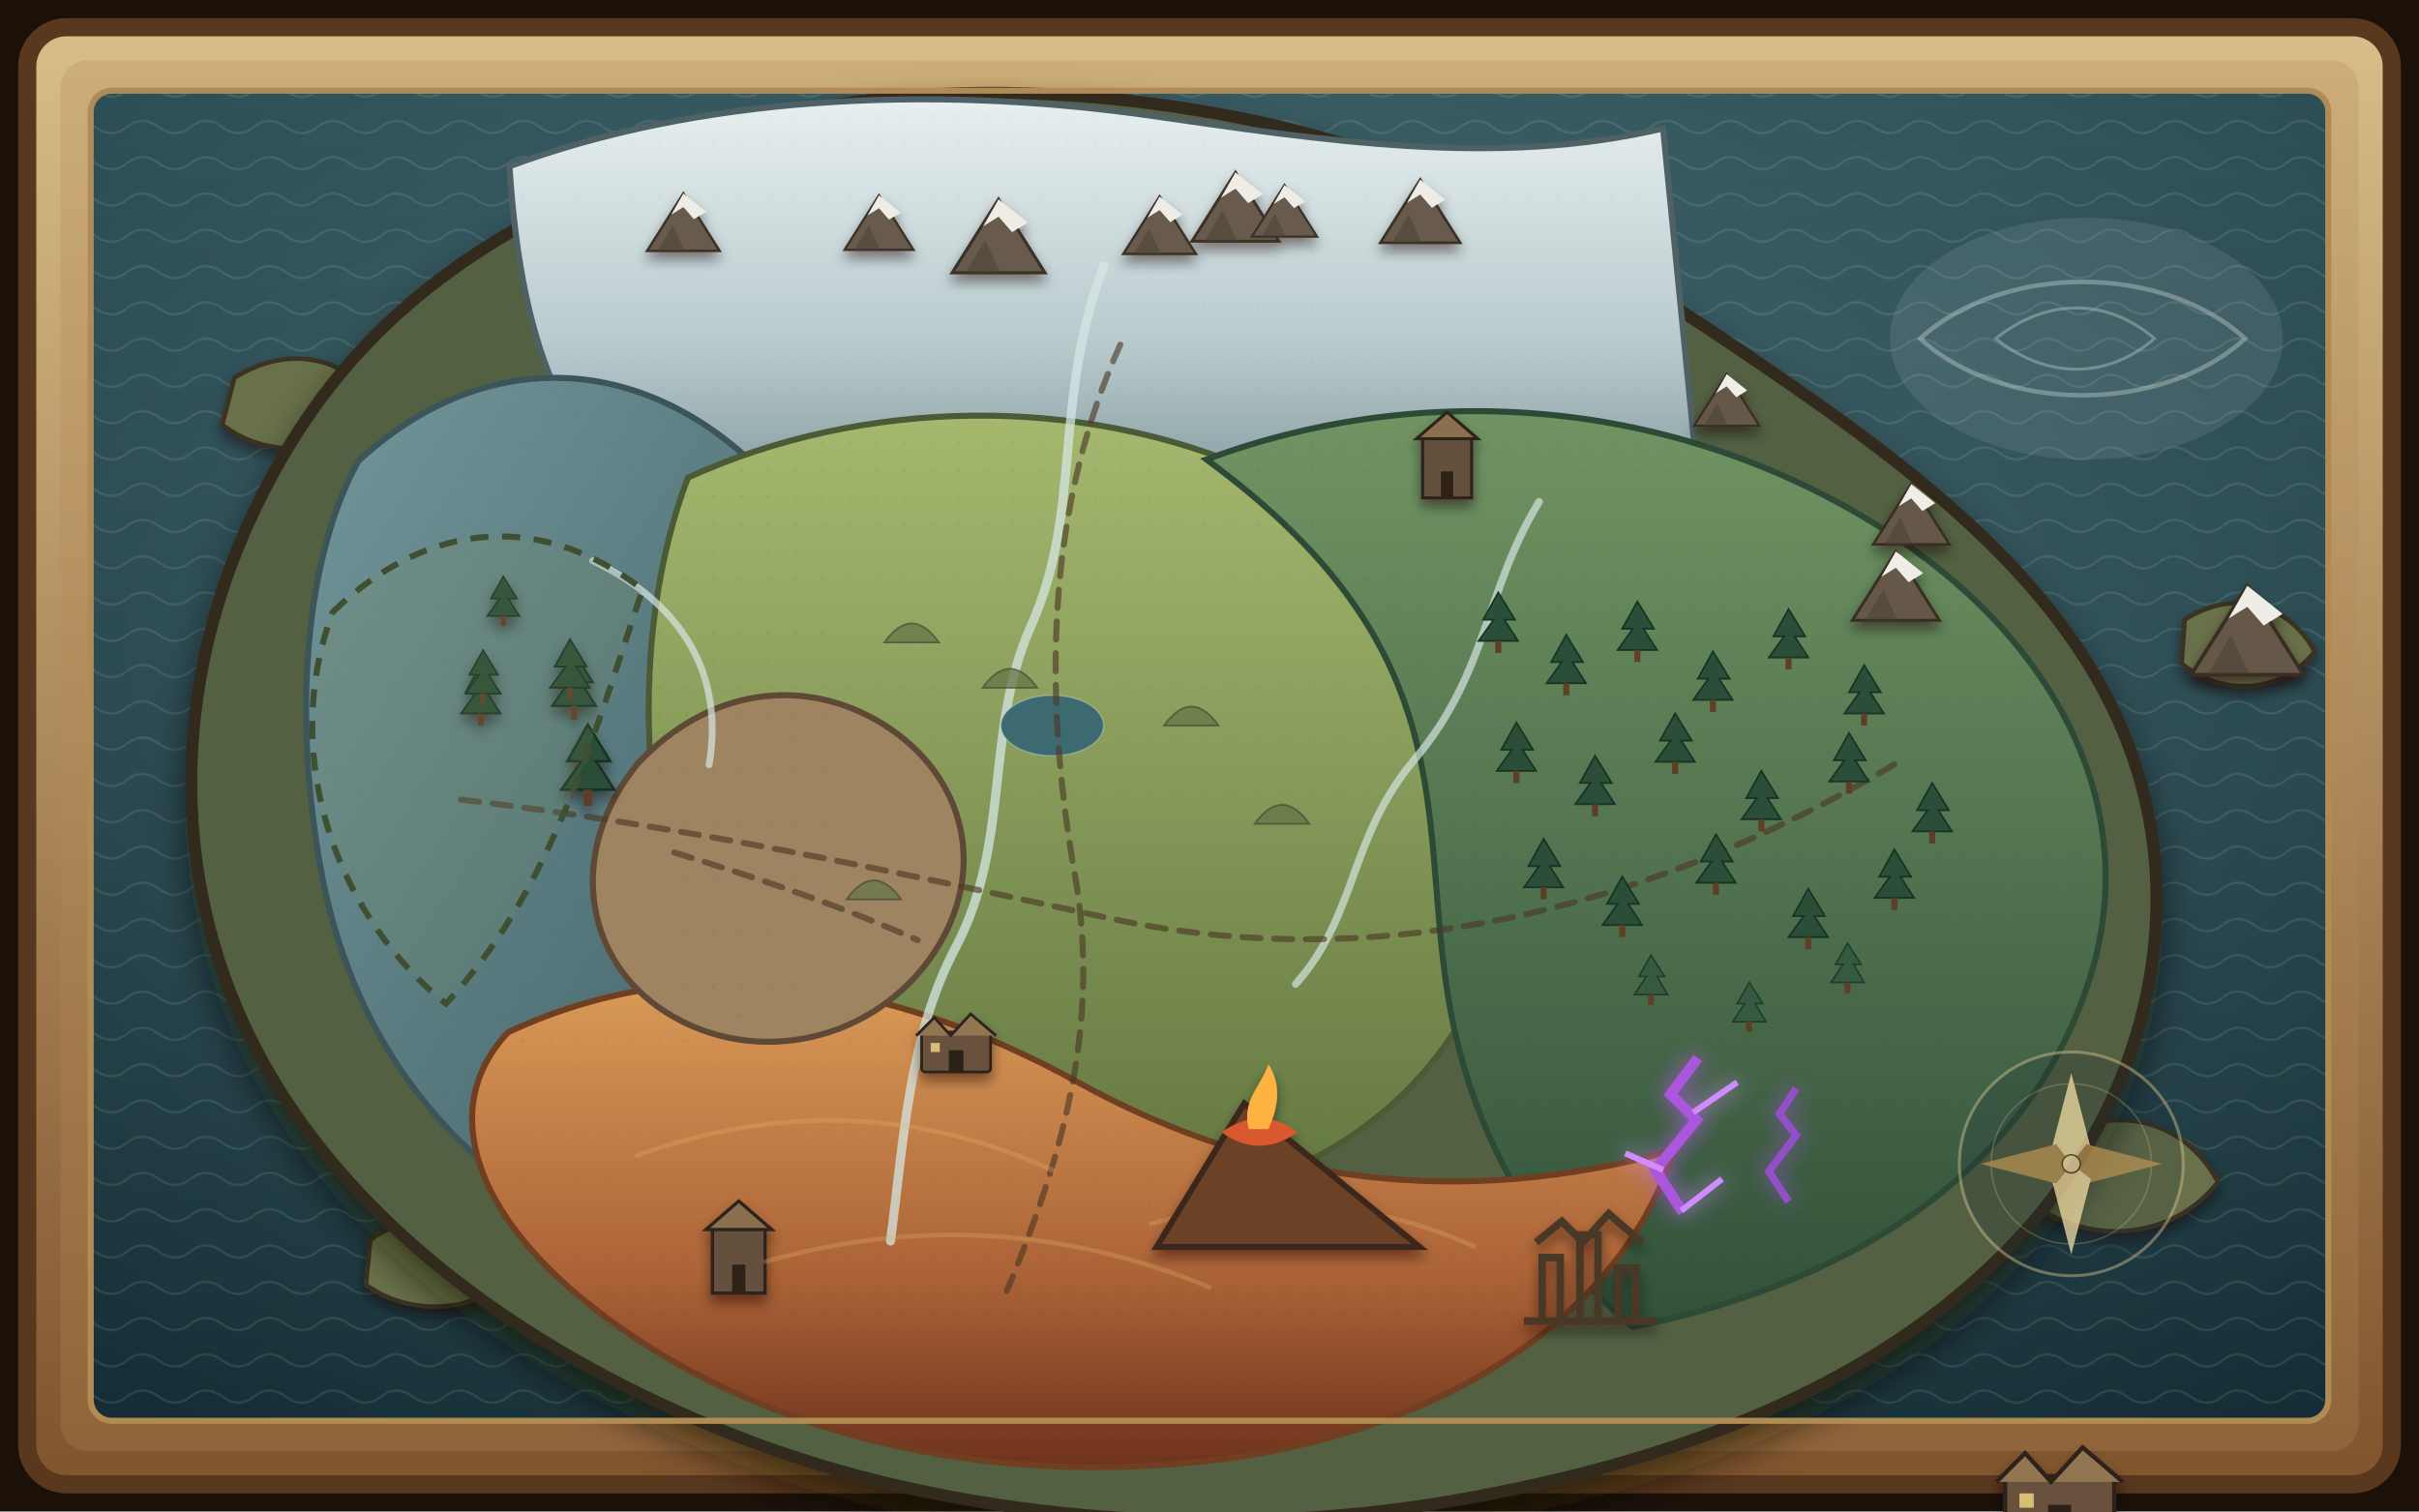
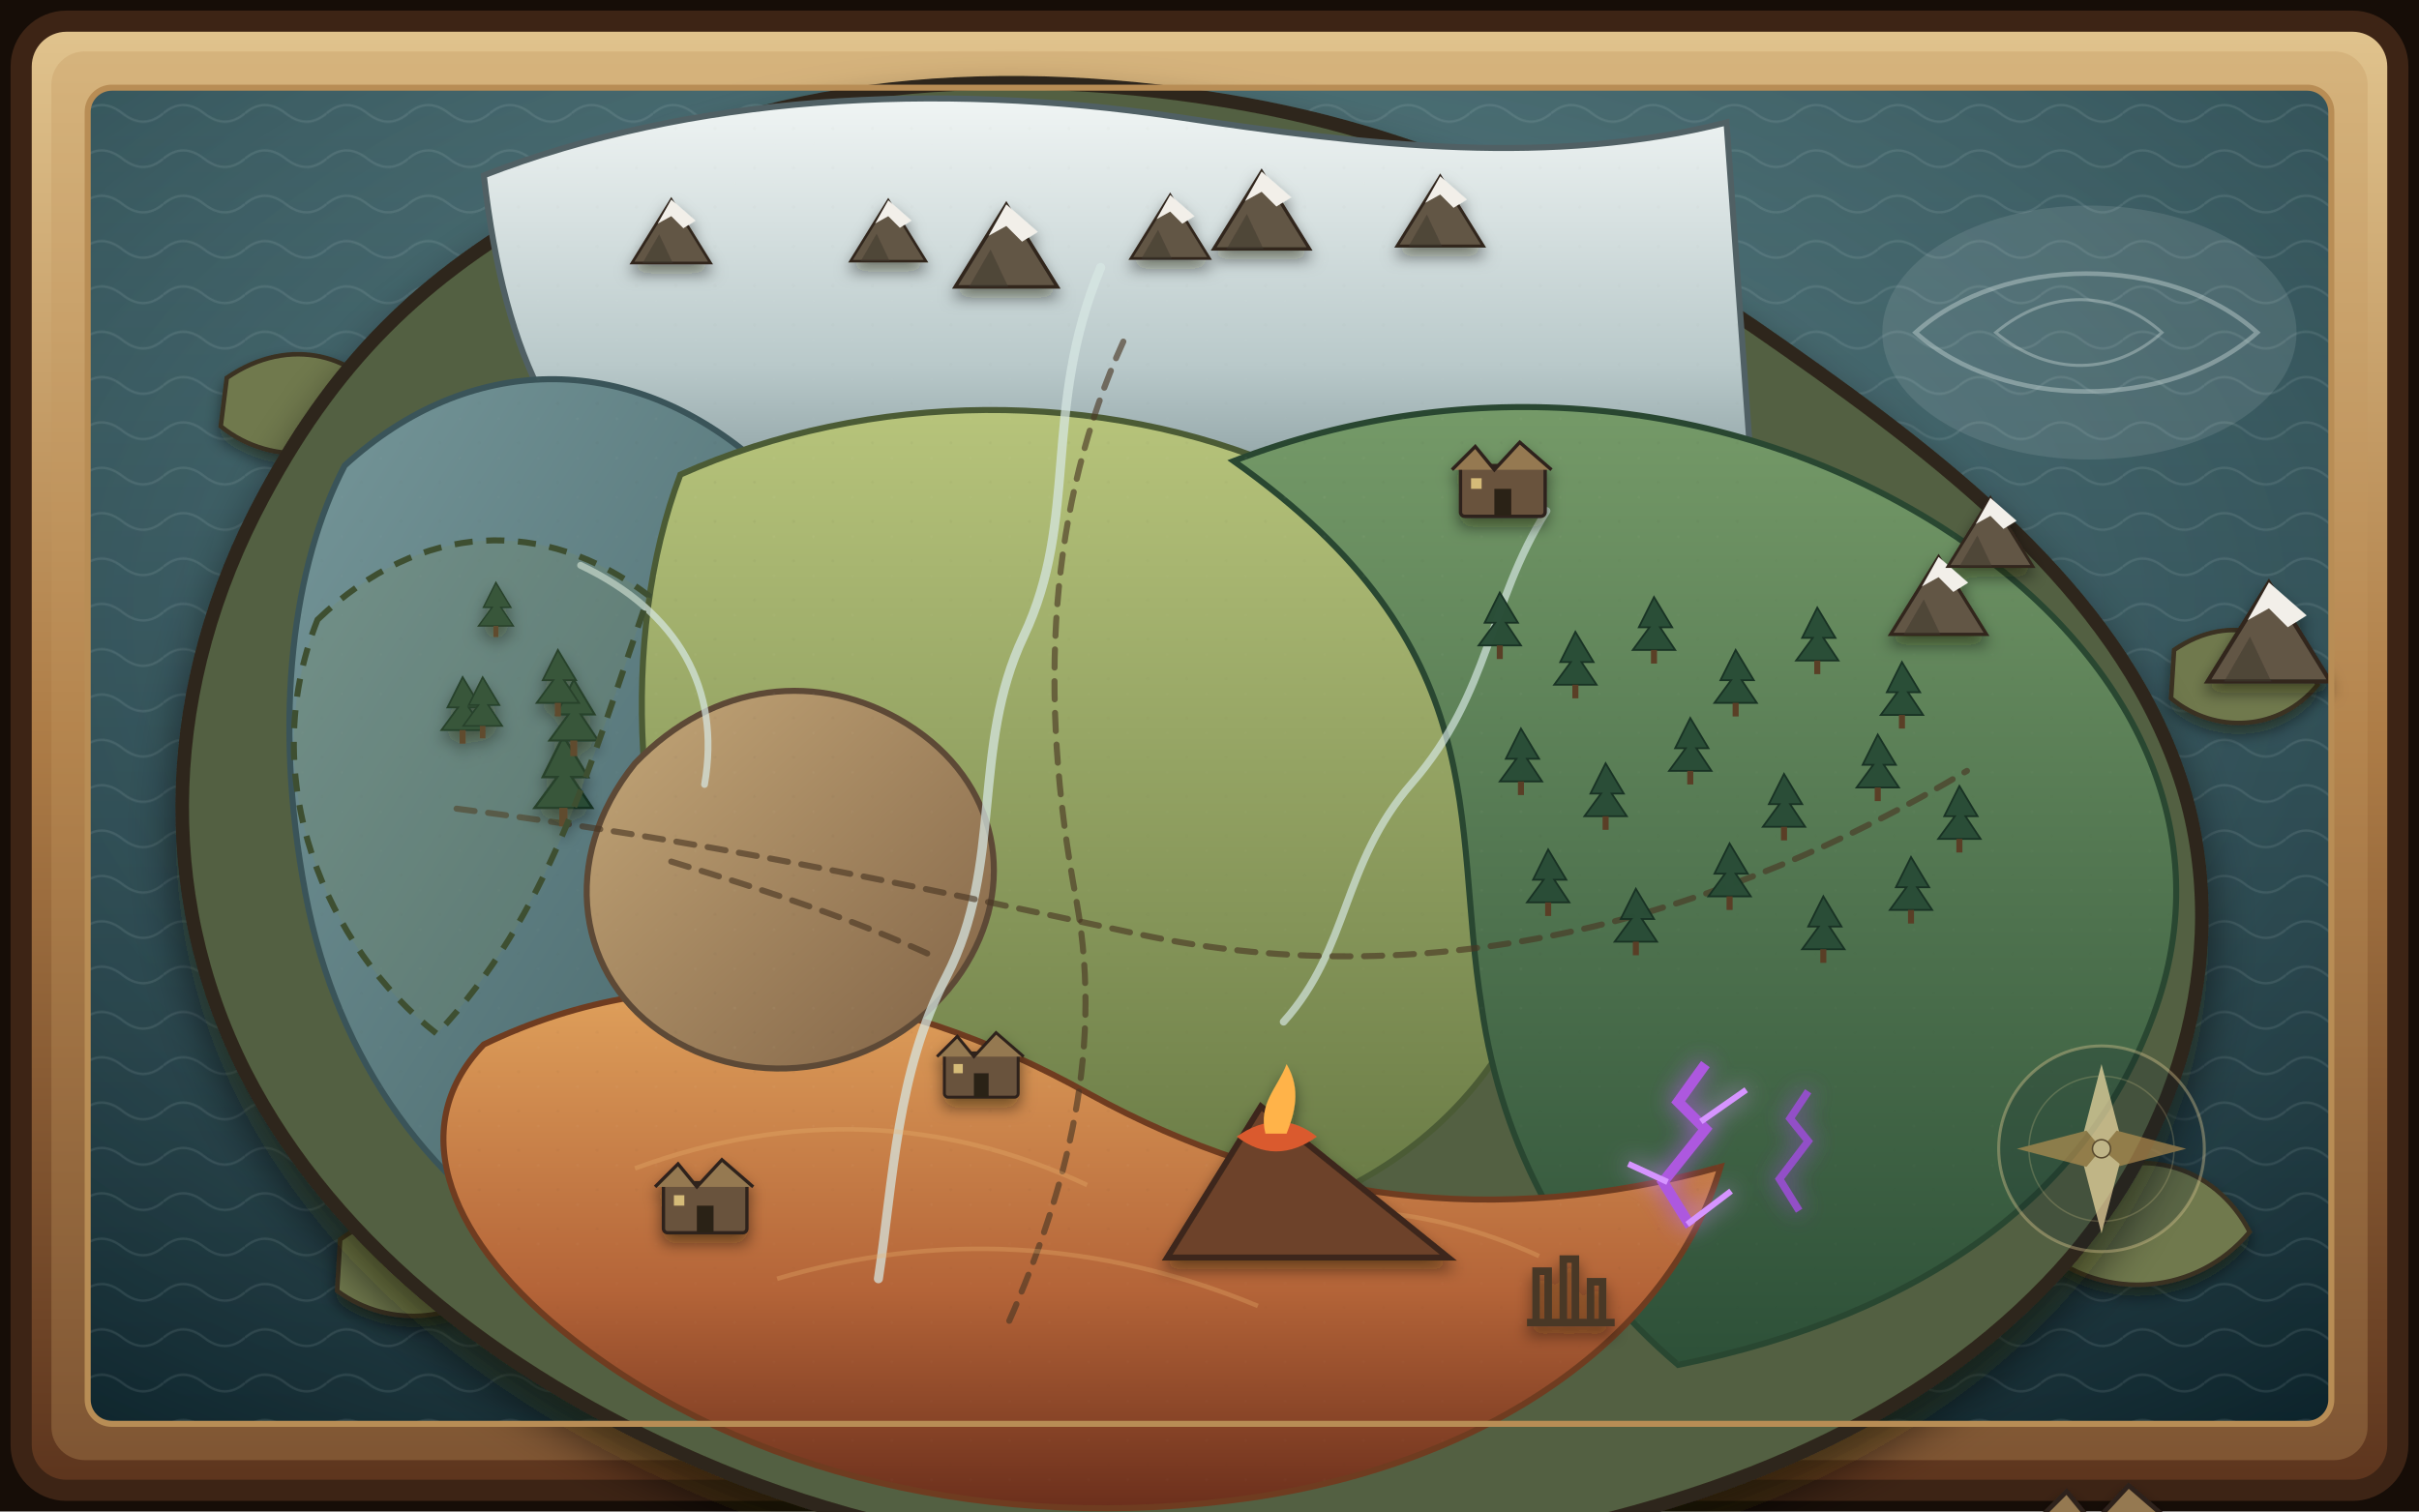
<svg xmlns="http://www.w3.org/2000/svg" viewBox="0 0 1600 1000" role="img" aria-labelledby="title desc">
  <defs>
-     <linearGradient id="sea" x1="0" y1="0" x2="0" y2="1">
-       <stop stop-color="#335a64" />
-       <stop offset="1" stop-color="#18343c" />
-     </linearGradient>
-     <radialGradient id="seaLight" cx="50%" cy="42%" r="75%">
-       <stop stop-color="#87a8a5" stop-opacity=".18" />
-       <stop offset="1" stop-color="#0d2027" stop-opacity=".35" />
+     <linearGradient id="ocean" x1="0" y1="0" x2="0" y2="1">
+       <stop stop-color="#3f6870" />
+       <stop offset=".52" stop-color="#244852" />
+       <stop offset="1" stop-color="#122d36" />
+     </linearGradient>
+     <radialGradient id="oceanGlow" cx="48%" cy="40%" r="78%">
+       <stop stop-color="#b8d4cf" stop-opacity=".18" />
+       <stop offset="1" stop-color="#07191f" stop-opacity=".48" />
    </radialGradient>
+     <linearGradient id="frame" x1="0" y1="0" x2="0" y2="1">
+       <stop stop-color="#e1c48e" />
+       <stop offset=".48" stop-color="#ae7d47" />
+       <stop offset="1" stop-color="#5c341d" />
+     </linearGradient>
    <linearGradient id="snow" x1="0" y1="0" x2="0" y2="1">
-       <stop stop-color="#e7eff0" />
-       <stop offset=".55" stop-color="#b8c9cc" />
-       <stop offset="1" stop-color="#718b90" />
-     </linearGradient>
-     <linearGradient id="valdor" x1="0" y1="0" x2="1" y2="1">
-       <stop stop-color="#73969a" />
-       <stop offset="1" stop-color="#3f6065" />
-     </linearGradient>
-     <linearGradient id="aurelia" x1="0" y1="0" x2="0" y2="1">
-       <stop stop-color="#a5b86e" />
-       <stop offset="1" stop-color="#627641" />
-     </linearGradient>
-     <linearGradient id="eldoria" x1="0" y1="0" x2="0" y2="1">
-       <stop stop-color="#719463" />
-       <stop offset="1" stop-color="#31513a" />
-     </linearGradient>
-     <linearGradient id="ashkara" x1="0" y1="0" x2="0" y2="1">
-       <stop stop-color="#d99a57" />
-       <stop offset=".6" stop-color="#ac6337" />
-       <stop offset="1" stop-color="#6e321c" />
-     </linearGradient>
-     <linearGradient id="parchment" x1="0" y1="0" x2="0" y2="1">
-       <stop stop-color="#d7bd87" />
-       <stop offset="1" stop-color="#81552e" />
-     </linearGradient>
-     <pattern id="waves" width="42" height="24" patternUnits="userSpaceOnUse">
-       <path d="M0 12Q10 4 21 12T42 12" fill="none" stroke="#dce9e5" stroke-opacity=".12" stroke-width="1.4" />
+       <stop stop-color="#f0f5f4" />
+       <stop offset=".58" stop-color="#b9c9ca" />
+       <stop offset="1" stop-color="#71868a" />
+     </linearGradient>
+     <linearGradient id="west" x1="0" y1="0" x2="1" y2="1">
+       <stop stop-color="#76979a" />
+       <stop offset="1" stop-color="#405f63" />
+     </linearGradient>
+     <linearGradient id="central" x1="0" y1="0" x2="0" y2="1">
+       <stop stop-color="#b7c47b" />
+       <stop offset="1" stop-color="#657743" />
+     </linearGradient>
+     <linearGradient id="east" x1="0" y1="0" x2="0" y2="1">
+       <stop stop-color="#759a68" />
+       <stop offset="1" stop-color="#2d5038" />
+     </linearGradient>
+     <linearGradient id="south" x1="0" y1="0" x2="0" y2="1">
+       <stop stop-color="#dfa05b" />
+       <stop offset=".58" stop-color="#b46438" />
+       <stop offset="1" stop-color="#6b2f1c" />
+     </linearGradient>
+     <linearGradient id="freecity" x1="0" y1="0" x2="1" y2="1">
+       <stop stop-color="#c5a879" />
+       <stop offset="1" stop-color="#806245" />
+     </linearGradient>
+     <pattern id="waves" width="54" height="30" patternUnits="userSpaceOnUse">
+       <path d="M0 15Q13 4 27 15T54 15" fill="none" stroke="#d9ebe7" stroke-opacity=".11" stroke-width="1.6" />
    </pattern>
-     <pattern id="terrainDots" width="18" height="18" patternUnits="userSpaceOnUse">
-       <circle cx="4" cy="5" r="1.2" fill="#20170f" opacity=".09" />
-       <circle cx="14" cy="12" r=".8" fill="#fff7dc" opacity=".08" />
+     <pattern id="grain" width="26" height="26" patternUnits="userSpaceOnUse">
+       <circle cx="5" cy="7" r="1" fill="#2a2117" opacity=".08" />
+       <circle cx="18" cy="17" r=".9" fill="#fff7df" opacity=".08" />
    </pattern>
-     <filter id="landShadow" x="-25%" y="-25%" width="150%" height="150%">
-       <feDropShadow dx="0" dy="14" stdDeviation="12" flood-color="#120b06" flood-opacity=".56" />
+     <filter id="landShadow" x="-30%" y="-30%" width="160%" height="160%">
+       <feDropShadow dx="0" dy="18" stdDeviation="15" flood-color="#100905" flood-opacity=".58" />
    </filter>
-     <filter id="symbolShadow" x="-50%" y="-50%" width="200%" height="200%">
-       <feDropShadow dx="0" dy="5" stdDeviation="4" flood-color="#160d07" flood-opacity=".48" />
+     <filter id="softShadow" x="-50%" y="-50%" width="200%" height="200%">
+       <feDropShadow dx="0" dy="6" stdDeviation="5" flood-color="#140b06" flood-opacity=".5" />
    </filter>
    <filter id="fractureGlow" x="-100%" y="-100%" width="300%" height="300%">
-       <feGaussianBlur stdDeviation="7" result="b" />
+       <feGaussianBlur stdDeviation="8" result="b" />
      <feMerge>
        <feMergeNode in="b" />
        <feMergeNode in="SourceGraphic" />
      </feMerge>
    </filter>
    <g id="mountain">
-       <path d="M0 38L24 0l24 38z" fill="#665948" stroke="#372d24" stroke-width="1.6" />
-       <path d="M24 0l-8 14 8-5 7 8 8-5z" fill="#f0ede6" />
-       <path d="M7 38l10-17 8 17z" fill="#463d32" opacity=".5" />
-     </g>
-     <g id="hill">
-       <path d="M0 25Q18 0 36 25z" fill="#667548" stroke="#3f4b31" stroke-width="1.2" />
+       <path d="M0 42L26 0l26 42z" fill="#625645" stroke="#30271f" stroke-width="1.8" />
+       <path d="M26 0l-9 16 9-5 8 8 8-5z" fill="#f2efe9" />
+       <path d="M7 42l11-19 9 19z" fill="#40372e" opacity=".52" />
    </g>
    <g id="tree">
-       <path d="M13 0L3 18h7L0 32h26l-9-14h7z" fill="#294e37" stroke="#173224" stroke-width="1.2" />
-       <rect x="11" y="32" width="4" height="8" fill="#5d3e25" />
-     </g>
-     <g id="pine">
-       <path d="M12 0L4 14h5L1 26h22l-7-12h5z" fill="#365941" stroke="#203b2c" stroke-width="1.1" />
-       <rect x="10" y="26" width="4" height="7" fill="#5b4028" />
+       <path d="M14 0L4 20h7L0 35h28l-10-15h8z" fill="#294c36" stroke="#173123" stroke-width="1.2" />
+       <rect x="12" y="35" width="4" height="9" fill="#5a3d25" />
    </g>
    <g id="city">
-       <rect x="3" y="14" width="38" height="22" rx="2" fill="#67513e" stroke="#2f231b" stroke-width="1.5" />
-       <path d="M0 16L10 6l9 10 11-12 14 12" fill="#927651" stroke="#2f231b" stroke-width="1.5" />
-       <rect x="18" y="24" width="8" height="12" fill="#2b2119" />
-       <rect x="8" y="20" width="5" height="5" fill="#d8bd77" />
-     </g>
-     <g id="tower">
-       <rect x="7" y="12" width="24" height="30" fill="#65503e" stroke="#2f231b" stroke-width="1.5" />
-       <path d="M4 13L19 0l15 13z" fill="#8b704e" stroke="#2f231b" stroke-width="1.5" />
-       <rect x="16" y="29" width="6" height="13" fill="#2d2118" />
+       <rect x="4" y="15" width="40" height="24" rx="2" fill="#69523e" stroke="#2f231b" stroke-width="1.6" />
+       <path d="M0 17L11 6l9 11 12-13 15 13" fill="#957951" stroke="#2f231b" stroke-width="1.6" />
+       <rect x="20" y="26" width="8" height="13" fill="#2c2119" />
+       <rect x="9" y="21" width="5" height="5" fill="#d5bb78" />
+     </g>
+     <g id="ruin">
+       <path d="M0 42V8h8v34m10 0V0h8v42m10 0V15h8v27" fill="none" stroke="#493728" stroke-width="5" />
+       <path d="M-6 42h58" stroke="#493728" stroke-width="5" />
    </g>
  </defs>
-   <rect width="1600" height="1000" fill="#1c1109" />
-   <rect x="18" y="18" width="1564" height="964" rx="26" fill="url(#parchment)" stroke="#59381e" stroke-width="12" />
-   <rect x="40" y="40" width="1520" height="920" rx="18" fill="#b48955" opacity=".28" />
-   <rect x="60" y="60" width="1480" height="880" rx="14" fill="url(#sea)" />
-   <rect x="60" y="60" width="1480" height="880" rx="14" fill="url(#seaLight)" />
-   <rect x="60" y="60" width="1480" height="880" rx="14" fill="url(#waves)" />
-   <g fill="#677149" stroke="#3b3122" stroke-width="3" filter="url(#symbolShadow)">
-     <path d="M155 250c38-24 76-12 96 18-20 33-72 38-104 13z" />
-     <path d="M1445 410c34-22 70-9 86 21-22 28-61 30-88 8z" />
-     <path d="M1348 760c50-35 98-18 119 22-30 39-87 43-126 12z" />
-     <path d="M245 820c43-28 83-15 99 19-24 29-70 34-102 11z" />
-   </g>
-   <path d="M390 126c118-72 283-77 430-48 128 25 226 83 327 151 111 75 222 154 263 270 39 110 6 232-73 318-87 95-216 146-360 173-157 30-334 18-477-35-132-49-257-132-323-247-67-117-66-256-5-378 50-101 121-158 218-204z" fill="#536143" stroke="#32291d" stroke-width="8" filter="url(#landShadow)" />
-   <path id="region-vinterhold" data-region="vinterhold" d="M337 110c124-46 276-54 420-34 119 17 233 35 343 9l27 273c-125 15-231-3-347-11-134-10-236 28-331-8-70-27-104-101-112-229z" fill="url(#snow)" stroke="#506165" stroke-width="4" />
-   <path id="region-valdor" data-region="valdor" d="M237 305c78-72 176-73 254-5 73 64 86 157 52 254-37 106-83 201-165 255-88-47-147-129-166-235-20-113-7-211 25-269z" fill="url(#valdor)" stroke="#3c555a" stroke-width="4" />
-   <path id="region-aurelia" data-region="aurelia" d="M455 316c116-53 260-55 375-4 109 48 183 151 169 266-14 116-100 200-226 219-129 20-248-31-302-135-49-95-56-241-16-346z" fill="url(#aurelia)" stroke="#4b5b35" stroke-width="4" />
-   <path id="region-eldoria" data-region="eldoria" d="M798 304c145-54 311-40 446 45 113 71 175 183 138 299-39 122-149 199-302 230-68-57-110-136-123-224-18-119 10-226-159-350z" fill="url(#eldoria)" stroke="#2c4a35" stroke-width="4" />
-   <path id="region-ashkara" data-region="ashkara" d="M336 683c119-56 250-37 377 33 121 67 253 84 394 45-32 105-146 184-296 204-160 21-314-17-420-101-75-59-103-130-55-181z" fill="url(#ashkara)" stroke="#703e21" stroke-width="4" />
-   <path id="city-elysium" data-region="elysium" d="M422 505c47-50 110-58 162-26 56 35 69 98 34 151-39 59-118 77-177 40-56-35-66-108-19-165z" fill="#9f8461" stroke="#5e4936" stroke-width="4" />
-   <g opacity=".2">
-     <path d="M337 110c124-46 276-54 420-34 119 17 233 35 343 9l27 273c-125 15-231-3-347-11-134-10-236 28-331-8-70-27-104-101-112-229z" fill="url(#terrainDots)" />
-     <path d="M237 305c78-72 176-73 254-5 73 64 86 157 52 254-37 106-83 201-165 255-88-47-147-129-166-235-20-113-7-211 25-269z" fill="url(#terrainDots)" />
-     <path d="M455 316c116-53 260-55 375-4 109 48 183 151 169 266-14 116-100 200-226 219-129 20-248-31-302-135-49-95-56-241-16-346z" fill="url(#terrainDots)" />
-     <path d="M798 304c145-54 311-40 446 45 113 71 175 183 138 299-39 122-149 199-302 230-68-57-110-136-123-224-18-119 10-226-159-350z" fill="url(#terrainDots)" />
-     <path d="M336 683c119-56 250-37 377 33 121 67 253 84 394 45-32 105-146 184-296 204-160 21-314-17-420-101-75-59-103-130-55-181z" fill="url(#terrainDots)" />
-   </g>
-   <g fill="none" stroke="#d6e7e4" stroke-linecap="round">
-     <path d="M730 176c-34 91-14 162-48 238-31 69-13 143-50 213-31 59-34 126-43 194" stroke-width="6" stroke-opacity=".74" />
-     <path d="M1018 332c-36 59-34 113-82 170-44 52-38 103-79 149" stroke-width="5" stroke-opacity=".68" />
-     <path d="M392 371c61 29 87 77 77 135" stroke-width="4.5" stroke-opacity=".7" />
-   </g>
-   <ellipse cx="696" cy="480" rx="34" ry="20" fill="#3d6970" stroke="#c8deda" stroke-opacity=".38" />
-   <g fill="none" stroke="#4b3826" stroke-opacity=".62" stroke-width="4" stroke-dasharray="12 9" stroke-linecap="round">
-     <path d="M741 228c-46 102-53 221-30 351 18 102-11 193-45 275" />
-     <path d="M305 529c150 18 284 47 431 79 188 40 369-14 520-104" />
-     <path d="M446 564c65 20 114 37 161 58" />
-   </g>
-   <g filter="url(#symbolShadow)" opacity=".98">
-     <use href="#mountain" x="428" y="128" />
-     <use href="#mountain" x="492" y="103" transform="scale(1.28)" />
-     <use href="#mountain" x="588" y="136" transform="scale(.95)" />
-     <use href="#mountain" x="657" y="95" transform="scale(1.2)" />
-     <use href="#mountain" x="743" y="130" />
-     <use href="#mountain" x="830" y="108" transform="scale(1.1)" />
-     <use href="#mountain" x="920" y="136" transform="scale(.9)" />
-   </g>
-   <g id="neutral-colossus-range" data-neutral="cordilheira-colossos" filter="url(#symbolShadow)">
-     <use href="#mountain" x="935" y="250" transform="scale(1.55)" />
-     <use href="#mountain" x="1021" y="304" transform="scale(1.2)" />
-     <use href="#mountain" x="1086" y="242" transform="scale(1.62)" />
-     <use href="#mountain" x="1180" y="305" transform="scale(1.05)" />
-     <use href="#mountain" x="1245" y="275" transform="scale(.9)" />
-   </g>
-   <g opacity=".75">
-     <use href="#hill" x="585" y="400" />
-     <use href="#hill" x="650" y="430" />
-     <use href="#hill" x="770" y="455" />
-     <use href="#hill" x="830" y="520" />
-     <use href="#hill" x="560" y="570" />
-   </g>
-   <g id="neutral-ancient-forest" data-neutral="floresta-antiga" filter="url(#symbolShadow)">
-     <use href="#tree" x="275" y="355" transform="scale(1.35)" />
-     <use href="#tree" x="326" y="385" transform="scale(1.12)" />
-     <use href="#tree" x="305" y="440" />
-     <use href="#tree" x="364" y="423" />
-     <use href="#tree" x="342" y="478" transform="scale(.9)" />
-     <use href="#tree" x="393" y="465" transform="scale(.82)" />
+   <rect width="1600" height="1000" fill="#160d07" />
+   <rect x="14" y="14" width="1572" height="972" rx="30" fill="url(#frame)" stroke="#3d2415" stroke-width="14" />
+   <rect x="34" y="34" width="1532" height="932" rx="22" fill="#c3975f" opacity=".32" />
+   <rect x="58" y="58" width="1484" height="884" rx="16" fill="url(#ocean)" />
+   <rect x="58" y="58" width="1484" height="884" rx="16" fill="url(#oceanGlow)" />
+   <rect x="58" y="58" width="1484" height="884" rx="16" fill="url(#waves)" />
+   <g fill="#70794e" stroke="#3a3122" stroke-width="3" filter="url(#softShadow)">
+     <path d="M150 250c42-29 88-15 108 20-24 35-78 40-112 12z" />
+     <path d="M1438 430c38-26 78-11 95 23-25 31-68 33-97 9z" />
+     <path d="M1360 790c53-39 106-18 128 25-35 42-95 46-136 13z" />
+     <path d="M225 820c47-34 93-16 111 22-28 33-78 38-113 12z" />
+   </g>
+   <path d="M378 128c121-77 291-87 446-59 143 26 251 87 356 161 117 82 226 169 264 291 34 112-4 239-90 328-94 98-232 151-383 175-166 26-350 9-496-52-135-56-253-145-313-263-60-119-54-257 12-380 52-97 112-151 204-201z" fill="#536142" stroke="#2f281c" stroke-width="9" filter="url(#landShadow)" />
+   <path id="region-vinterhold" data-region="vinterhold" d="M320 116c136-53 300-62 456-39 132 20 251 33 366 4l20 280c-130 18-246-1-366-9-142-9-253 30-351-9-74-30-111-104-125-227z" fill="url(#snow)" stroke="#506064" stroke-width="4" />
+   <path id="region-valdor" data-region="valdor" d="M228 308c82-75 187-76 271-4 78 67 90 164 55 268-39 115-88 211-174 266-94-48-157-136-178-247-22-117-8-218 26-283z" fill="url(#west)" stroke="#3a5459" stroke-width="4" />
+   <path id="region-aurelia" data-region="aurelia" d="M450 314c125-56 279-57 402-3 117 51 194 160 178 280-16 121-109 207-240 226-139 20-265-35-321-145-50-99-60-250-19-358z" fill="url(#central)" stroke="#4b5b35" stroke-width="4" />
+   <path id="region-eldoria" data-region="eldoria" d="M816 305c153-59 327-45 467 43 120 76 184 192 145 313-42 129-157 209-318 242-72-61-117-144-130-237-20-124 11-237-164-361z" fill="url(#east)" stroke="#294731" stroke-width="4" />
+   <path id="region-ashkara" data-region="ashkara" d="M320 691c126-61 267-42 401 33 129 71 269 89 417 48-33 112-153 196-311 219-170 24-335-16-448-105-81-63-113-139-59-195z" fill="url(#south)" stroke="#6f3c20" stroke-width="4" />
+   <path id="city-elysium" data-region="elysium" d="M420 505c52-54 122-62 180-26 61 38 74 107 36 164-43 64-130 83-194 43-61-38-73-118-22-181z" fill="url(#freecity)" stroke="#5d4936" stroke-width="4" />
+   <g opacity=".2" fill="url(#grain)">
+     <path d="M320 116c136-53 300-62 456-39 132 20 251 33 366 4l20 280c-130 18-246-1-366-9-142-9-253 30-351-9-74-30-111-104-125-227z" />
+     <path d="M228 308c82-75 187-76 271-4 78 67 90 164 55 268-39 115-88 211-174 266-94-48-157-136-178-247-22-117-8-218 26-283z" />
+     <path d="M450 314c125-56 279-57 402-3 117 51 194 160 178 280-16 121-109 207-240 226-139 20-265-35-321-145-50-99-60-250-19-358z" />
+     <path d="M816 305c153-59 327-45 467 43 120 76 184 192 145 313-42 129-157 209-318 242-72-61-117-144-130-237-20-124 11-237-164-361z" />
+     <path d="M320 691c126-61 267-42 401 33 129 71 269 89 417 48-33 112-153 196-311 219-170 24-335-16-448-105-81-63-113-139-59-195z" />
+   </g>
+   <g fill="none" stroke="#d7e8e4" stroke-linecap="round">
+     <path d="M728 177c-39 94-14 166-51 244-35 74-13 151-51 225-33 63-35 134-45 200" stroke-width="6" stroke-opacity=".72" />
+     <path d="M1023 338c-39 62-37 120-89 180-47 54-41 109-85 158" stroke-width="5" stroke-opacity=".67" />
+     <path d="M384 374c65 31 93 82 82 145" stroke-width="4.5" stroke-opacity=".7" />
+   </g>
+   <g fill="none" stroke="#493624" stroke-opacity=".63" stroke-width="4" stroke-dasharray="12 9" stroke-linecap="round">
+     <path d="M743 226c-49 108-57 232-31 370 19 105-10 201-48 286" />
+     <path d="M302 535c157 20 298 50 451 83 199 43 389-13 548-108" />
+     <path d="M444 570c69 21 122 39 172 62" />
+   </g>
+   <g filter="url(#softShadow)">
+     <use href="#mountain" x="418" y="132" />
+     <use href="#mountain" x="486" y="104" transform="scale(1.3)" />
+     <use href="#mountain" x="586" y="138" transform="scale(.96)" />
+     <use href="#mountain" x="658" y="93" transform="scale(1.22)" />
+     <use href="#mountain" x="748" y="129" />
+     <use href="#mountain" x="840" y="106" transform="scale(1.1)" />
+     <use href="#mountain" x="936" y="247" transform="scale(1.56)" />
+     <use href="#mountain" x="1025" y="302" transform="scale(1.22)" />
+     <use href="#mountain" x="1094" y="240" transform="scale(1.66)" />
+     <use href="#mountain" x="1193" y="305" transform="scale(1.08)" />
+   </g>
+   <g id="neutral-ancient-forest" data-neutral="floresta-antiga" filter="url(#softShadow)">
+     <use href="#tree" x="260" y="358" transform="scale(1.36)" />
+     <use href="#tree" x="316" y="391" transform="scale(1.15)" />
+     <use href="#tree" x="292" y="448" />
+     <use href="#tree" x="355" y="430" />
+     <use href="#tree" x="333" y="487" transform="scale(.92)" />
+     <use href="#tree" x="386" y="470" transform="scale(.82)" />
  </g>
  <g id="eldoria-forest" opacity=".98">
    <use href="#tree" x="978" y="392" />
-     <use href="#tree" x="1023" y="420" />
-     <use href="#tree" x="1070" y="398" />
-     <use href="#tree" x="1120" y="431" />
-     <use href="#tree" x="1170" y="403" />
-     <use href="#tree" x="1220" y="440" />
-     <use href="#tree" x="990" y="478" />
-     <use href="#tree" x="1042" y="500" />
-     <use href="#tree" x="1095" y="472" />
-     <use href="#tree" x="1152" y="510" />
-     <use href="#tree" x="1210" y="485" />
-     <use href="#tree" x="1265" y="518" />
-     <use href="#tree" x="1008" y="555" />
-     <use href="#tree" x="1060" y="580" />
-     <use href="#tree" x="1122" y="552" />
-     <use href="#tree" x="1183" y="588" />
-     <use href="#tree" x="1240" y="562" />
-     <use href="#pine" x="1080" y="632" />
-     <use href="#pine" x="1145" y="650" />
-     <use href="#pine" x="1210" y="624" />
-   </g>
-   <g filter="url(#symbolShadow)">
-     <use href="#city" x="695" y="500" transform="scale(1.9)" />
-     <use href="#tower" x="318" y="548" transform="scale(1.45)" />
-     <use href="#city" x="1110" y="525" transform="scale(1.45)" />
-     <use href="#tower" x="690" y="202" transform="scale(1.35)" />
-     <use href="#city" x="677" y="827" transform="scale(1.5)" />
-     <use href="#city" x="505" y="555" transform="scale(1.2)" />
-   </g>
-   <g fill="none" stroke="#e6b36e" stroke-opacity=".28" stroke-width="3">
-     <path d="M420 765c95-35 190-31 278 10" />
-     <path d="M505 835c98-28 197-24 296 17" />
-     <path d="M760 810c78-21 147-16 216 15" />
-   </g>
-   <g transform="translate(765 730)" filter="url(#symbolShadow)">
-     <path d="M0 95L58 0l116 95z" fill="#6c4228" stroke="#3e281c" stroke-width="4" />
-     <path d="M43 19c17-12 35-12 50 0-16 12-34 12-50 0z" fill="#d9582d" />
-     <path d="M61 17c-5-19 8-28 13-43 10 16 5 31 0 43" fill="#ffb143" />
-   </g>
+     <use href="#tree" x="1028" y="418" />
+     <use href="#tree" x="1080" y="395" />
+     <use href="#tree" x="1134" y="430" />
+     <use href="#tree" x="1188" y="402" />
+     <use href="#tree" x="1244" y="438" />
+     <use href="#tree" x="992" y="482" />
+     <use href="#tree" x="1048" y="505" />
+     <use href="#tree" x="1104" y="475" />
+     <use href="#tree" x="1166" y="512" />
+     <use href="#tree" x="1228" y="486" />
+     <use href="#tree" x="1282" y="520" />
+     <use href="#tree" x="1010" y="562" />
+     <use href="#tree" x="1068" y="588" />
+     <use href="#tree" x="1130" y="558" />
+     <use href="#tree" x="1192" y="593" />
+     <use href="#tree" x="1250" y="567" />
+   </g>
+   <g filter="url(#softShadow)">
+     <use href="#city" x="690" y="500" transform="scale(1.95)" />
+     <use href="#city" x="314" y="552" transform="scale(1.38)" />
+     <use href="#city" x="1110" y="528" transform="scale(1.5)" />
+     <use href="#city" x="686" y="205" transform="scale(1.4)" />
+     <use href="#city" x="672" y="830" transform="scale(1.55)" />
+     <use href="#city" x="508" y="556" transform="scale(1.22)" />
+   </g>
+   <g fill="none" stroke="#ebb56e" stroke-opacity=".3" stroke-width="3">
+     <path d="M420 773c103-38 204-34 299 11" />
+     <path d="M514 846c105-31 212-26 318 18" />
+     <path d="M786 815c83-23 158-18 232 16" />
+   </g>
+   <g transform="translate(772 732)" filter="url(#softShadow)">
+     <path d="M0 100L62 0l124 100z" fill="#6d4229" stroke="#3e281c" stroke-width="4" />
+     <path d="M46 20c18-13 37-13 53 0-18 13-36 13-53 0z" fill="#da5a2f" />
+     <path d="M65 18c-5-20 8-30 14-46 10 17 5 33 0 46" fill="#ffb348" />
+   </g>
+   <path id="neutral-wildlands" data-neutral="terras-selvagens" d="M210 410c69-66 150-68 219-16-39 114-66 211-140 290-73-57-121-168-79-274z" fill="#7f8d57" fill-opacity=".18" stroke="#3e4f31" stroke-width="4" stroke-dasharray="12 9" />
  <g id="neutral-fractures" data-neutral="fraturas" filter="url(#fractureGlow)" fill="none">
-     <path d="M1123 700l-18 24 17 17-27 33 18 28" stroke="#aa57dd" stroke-width="7" />
-     <path d="M1120 736l29-20m-49 58l-25-11m37 38l27-21" stroke="#d08bff" stroke-width="4" />
-     <path d="M1188 720l-11 17 11 14-18 24 13 20" stroke="#9250c7" stroke-width="5" />
-   </g>
-   <g id="neutral-ruins-asterion" data-neutral="ruinas-asterion" stroke="#4a3827" stroke-width="5" fill="none" filter="url(#symbolShadow)">
-     <path d="M1020 874v-42h12v42m13 0v-57h12v57m13 0v-35h12v35" />
-     <path d="M1008 874h88" />
-     <path d="M1016 822l17-14 14 14 17-19 22 19" />
-   </g>
-   <path id="neutral-wildlands" data-neutral="terras-selvagens" d="M220 405c65-63 141-65 205-15-36 108-61 199-130 274-68-54-112-159-75-259z" fill="#7f8c55" fill-opacity=".16" stroke="#3f5032" stroke-width="4" stroke-dasharray="12 9" />
+     <path d="M1128 704l-18 25 18 18-28 35 18 29" stroke="#ad59df" stroke-width="7" />
+     <path d="M1125 742l30-21m-52 61l-26-12m39 40l29-22" stroke="#d694ff" stroke-width="4" />
+     <path d="M1196 722l-12 18 12 15-19 25 13 21" stroke="#9250c7" stroke-width="5" />
+   </g>
+   <g id="neutral-ruins-asterion" data-neutral="ruinas-asterion" transform="translate(1016 833)" filter="url(#softShadow)">
+     <use href="#ruin" />
+   </g>
  <g id="neutral-mist-sea" data-neutral="mar-nevoa">
-     <ellipse cx="1380" cy="224" rx="130" ry="80" fill="#d6e2df" fill-opacity=".11" />
-     <path d="M1270 224c55-50 160-50 215 0-55 50-160 50-215 0z" fill="none" stroke="#d6e2df" stroke-opacity=".36" stroke-width="3" />
-     <path d="M1320 224c35-28 75-26 105 0-30 26-70 28-105 0z" fill="none" stroke="#d6e2df" stroke-opacity=".34" stroke-width="2" />
-   </g>
-   <g transform="translate(1370 770)" opacity=".78">
-     <circle r="74" fill="#1c2e33" fill-opacity=".28" stroke="#d7c28d" stroke-opacity=".58" stroke-width="2" />
-     <circle r="53" fill="none" stroke="#d7c28d" stroke-opacity=".34" />
-     <path d="M0-60L13-10 0 0-13-10z" fill="#e9d59f" />
-     <path d="M60 0L10 13 0 0 10-13z" fill="#ad8a50" />
-     <path d="M0 60L-13 10 0 0 13 10z" fill="#e9d59f" />
-     <path d="M-60 0L-10-13 0 0-10 13z" fill="#ad8a50" />
+     <ellipse cx="1382" cy="220" rx="137" ry="84" fill="#d8e5e2" fill-opacity=".12" />
+     <path d="M1267 220c58-52 168-52 226 0-58 52-168 52-226 0z" fill="none" stroke="#d8e5e2" stroke-opacity=".39" stroke-width="3" />
+     <path d="M1320 220c36-30 79-28 110 0-31 28-74 30-110 0z" fill="none" stroke="#d8e5e2" stroke-opacity=".36" stroke-width="2" />
+   </g>
+   <g transform="translate(1390 760)" opacity=".72">
+     <circle r="68" fill="#10242b" fill-opacity=".3" stroke="#d9c590" stroke-opacity=".56" stroke-width="2" />
+     <circle r="48" fill="none" stroke="#d9c590" stroke-opacity=".32" />
+     <path d="M0-56L12-10 0 0-12-10z" fill="#ead6a1" />
+     <path d="M56 0L10 12 0 0 10-12z" fill="#aa884d" />
+     <path d="M0 56L-12 10 0 0 12 10z" fill="#ead6a1" />
+     <path d="M-56 0L-10-12 0 0-10 12z" fill="#aa884d" />
    <circle r="6" fill="#ead6a3" stroke="#5b4027" />
  </g>
-   <rect x="60" y="60" width="1480" height="880" rx="14" fill="none" stroke="#b18b54" stroke-width="4" />
+   <rect x="58" y="58" width="1484" height="884" rx="16" fill="none" stroke="#b88d55" stroke-width="4" />
</svg>
